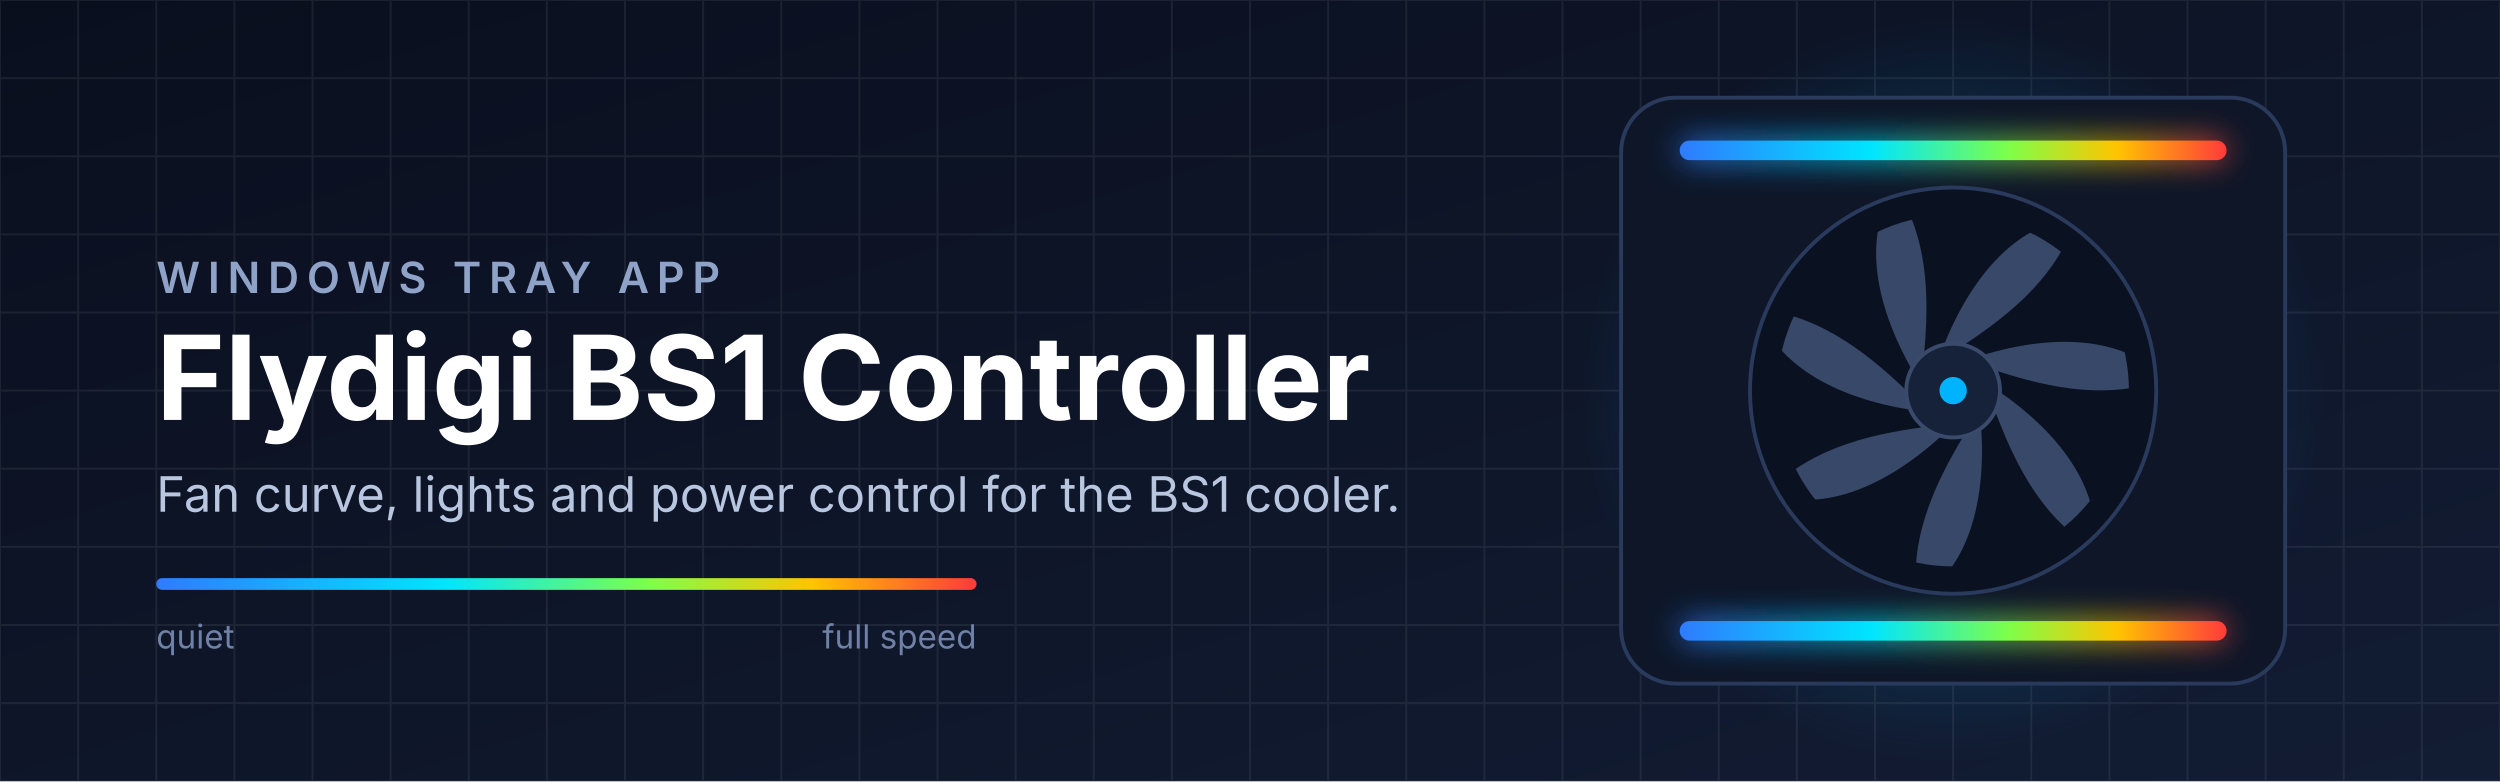
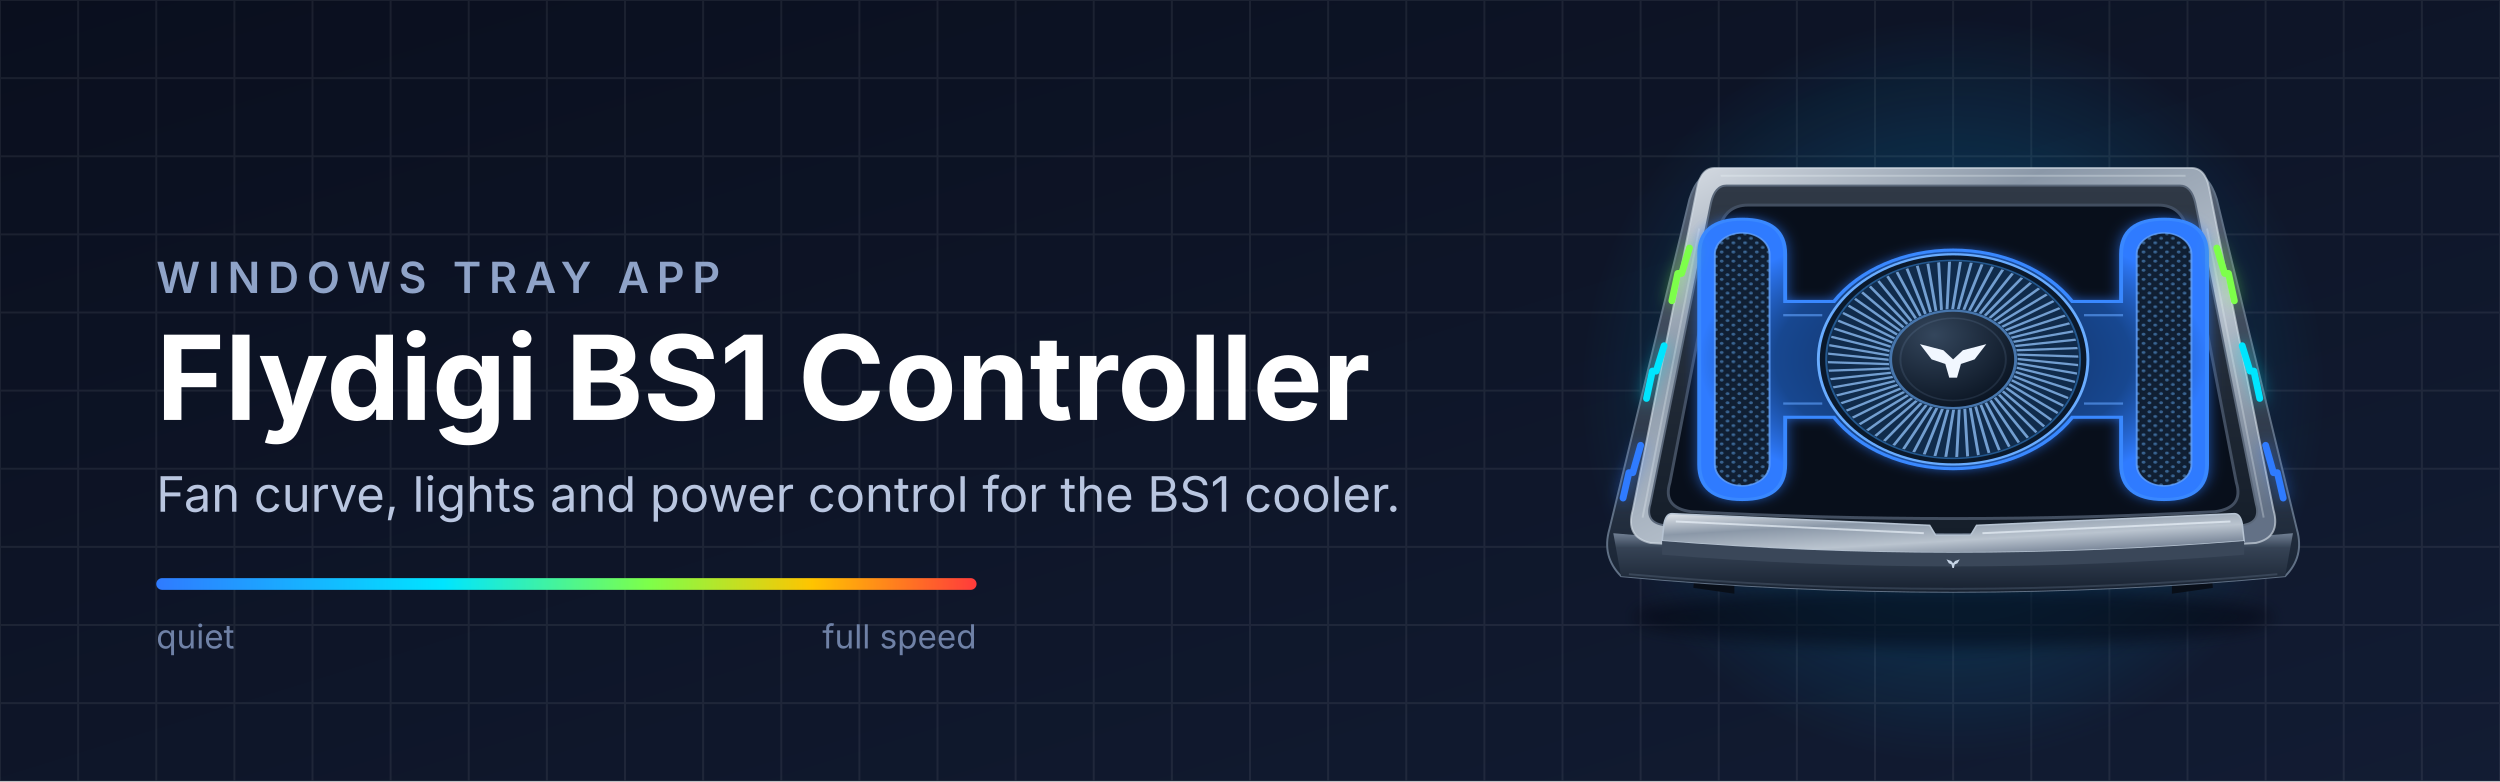
<svg xmlns="http://www.w3.org/2000/svg" width="1280" height="400" viewBox="0 0 1280 400">
  <defs>
    <linearGradient id="bg" x1="0" y1="0" x2="1" y2="1">
      <stop offset="0" stop-color="#0a0f1e" />
      <stop offset="1" stop-color="#121c33" />
    </linearGradient>
    <linearGradient id="temp" x1="0" y1="0" x2="1" y2="0">
      <stop offset="0" stop-color="#2f7bff" />
      <stop offset="0.35" stop-color="#00e5ff" />
      <stop offset="0.6" stop-color="#7dff4a" />
      <stop offset="0.8" stop-color="#ffc400" />
      <stop offset="1" stop-color="#ff3b3b" />
    </linearGradient>
    <radialGradient id="halo" cx="0.5" cy="0.5" r="0.5">
      <stop offset="0" stop-color="#00b3ff" stop-opacity="0.35" />
      <stop offset="1" stop-color="#00b3ff" stop-opacity="0" />
    </radialGradient>
    <linearGradient id="blade" x1="0" y1="0" x2="0" y2="-1">
      <stop offset="0" stop-color="#3a4a6b" />
      <stop offset="1" stop-color="#8fa3c8" />
    </linearGradient>
    <clipPath id="fanclip">
      <circle r="100" />
    </clipPath>
    <filter id="glow" x="-50%" y="-200%" width="200%" height="500%">
      <feGaussianBlur stdDeviation="8" />
    </filter>
+     <linearGradient id="bs1-aluminum" x1="0" y1="0" x2="0.85" y2="1">
+       <stop stop-color="#e0e5eb" />
+       <stop offset=".32" stop-color="#8b98a8" />
+       <stop offset=".65" stop-color="#bac4cf" />
+       <stop offset="1" stop-color="#637186" />
+     </linearGradient>
+     <linearGradient id="bs1-body" x1="0" y1="0" x2="0" y2="1">
+       <stop stop-color="#566274" />
+       <stop offset="1" stop-color="#182333" />
+     </linearGradient>
+     <linearGradient id="bs1-panel" x1="0" y1="0" x2="0" y2="1">
+       <stop stop-color="#303946" />
+       <stop offset="1" stop-color="#151e2a" />
+     </linearGradient>
+     <linearGradient id="bs1-front" x1="0" y1="0" x2="0" y2="1">
+       <stop stop-color="#718094" />
+       <stop offset=".25" stop-color="#364355" />
+       <stop offset="1" stop-color="#172130" />
+     </linearGradient>
+     <radialGradient id="bs1-blue">
+       <stop stop-color="#102b58" />
+       <stop offset=".7" stop-color="#174790" />
+       <stop offset="1" stop-color="#2f7bff" />
+     </radialGradient>
+     <radialGradient id="bs1-hub" cx=".35" cy=".25" r=".8">
+       <stop stop-color="#34465c" />
+       <stop offset="1" stop-color="#091321" />
+     </radialGradient>
+     <pattern id="bs1-mesh" width="6" height="6" patternUnits="userSpaceOnUse">
+       <rect width="6" height="6" fill="#101f33" />
+       <circle cx="1.5" cy="1.5" r="1" fill="#38618d" />
+       <circle cx="4.5" cy="4.5" r="1" fill="#38618d" />
+     </pattern>
+     <filter id="bs1-glow" x="-30%" y="-30%" width="160%" height="160%" color-interpolation-filters="sRGB">
+       <feGaussianBlur stdDeviation="4" />
+     </filter>
+     <clipPath id="bs1-bounds">
+       <rect x="-190" y="-150" width="380" height="300" />
+     </clipPath>
+     <path id="bs1-intake" d="M-108-92 Q-130-92-130-69 V69 Q-130 92-108 92 Q-86 92-86 69 V38 H-61 A72 72 0 0 0 61 38 H86 V69 Q86 92 108 92 Q130 92 130 69 V-69 Q130-92 108-92 Q86-92 86-69 V-38 H61 A72 72 0 0 0-61-38 H-86 V-69 Q-86-92-108-92Z" />
+     <path id="bs1-slat" d="M-1-33 3-64 4.5-64 .5-33Z" />
+     <g id="bs1-slats">
+       <use href="#bs1-slat" />
+       <use href="#bs1-slat" transform="rotate(5)" />
+       <use href="#bs1-slat" transform="rotate(10)" />
+       <use href="#bs1-slat" transform="rotate(15)" />
+       <use href="#bs1-slat" transform="rotate(20)" />
+       <use href="#bs1-slat" transform="rotate(25)" />
+     </g>
+     <g id="bs1-leds" fill="none" stroke-width="3.5" stroke-linecap="round" stroke-linejoin="round">
+       <path d="M160 28 164 42 166 42 169 55" stroke="#2f7bff" />
+       <path d="M148-23 152-10 154-10 157 4" stroke="#00e5ff" />
+       <path d="M135-73 139-60 141-60 144-46" stroke="#7dff4a" />
+     </g>
+     <path id="bs1-mark" d="M-17-8-5-4 0 2 5-4 17-8 11 2 4 5 2 14 H-2 L-4 5-11 2Z" />
  </defs>
  <rect width="1280" height="400" fill="url(#bg)" />
  <g opacity="0.07" stroke="#ffffff">
    <line x1="0" y1="0" x2="0" y2="400" />
    <line x1="40" y1="0" x2="40" y2="400" />
    <line x1="80" y1="0" x2="80" y2="400" />
    <line x1="120" y1="0" x2="120" y2="400" />
    <line x1="160" y1="0" x2="160" y2="400" />
    <line x1="200" y1="0" x2="200" y2="400" />
    <line x1="240" y1="0" x2="240" y2="400" />
    <line x1="280" y1="0" x2="280" y2="400" />
    <line x1="320" y1="0" x2="320" y2="400" />
    <line x1="360" y1="0" x2="360" y2="400" />
    <line x1="400" y1="0" x2="400" y2="400" />
    <line x1="440" y1="0" x2="440" y2="400" />
    <line x1="480" y1="0" x2="480" y2="400" />
    <line x1="520" y1="0" x2="520" y2="400" />
    <line x1="560" y1="0" x2="560" y2="400" />
    <line x1="600" y1="0" x2="600" y2="400" />
    <line x1="640" y1="0" x2="640" y2="400" />
    <line x1="680" y1="0" x2="680" y2="400" />
    <line x1="720" y1="0" x2="720" y2="400" />
    <line x1="760" y1="0" x2="760" y2="400" />
    <line x1="800" y1="0" x2="800" y2="400" />
    <line x1="840" y1="0" x2="840" y2="400" />
    <line x1="880" y1="0" x2="880" y2="400" />
    <line x1="920" y1="0" x2="920" y2="400" />
    <line x1="960" y1="0" x2="960" y2="400" />
    <line x1="1000" y1="0" x2="1000" y2="400" />
    <line x1="1040" y1="0" x2="1040" y2="400" />
    <line x1="1080" y1="0" x2="1080" y2="400" />
    <line x1="1120" y1="0" x2="1120" y2="400" />
    <line x1="1160" y1="0" x2="1160" y2="400" />
    <line x1="1200" y1="0" x2="1200" y2="400" />
    <line x1="1240" y1="0" x2="1240" y2="400" />
    <line x1="1280" y1="0" x2="1280" y2="400" />
    <line x1="0" y1="0" x2="1280" y2="0" />
    <line x1="0" y1="40" x2="1280" y2="40" />
    <line x1="0" y1="80" x2="1280" y2="80" />
    <line x1="0" y1="120" x2="1280" y2="120" />
    <line x1="0" y1="160" x2="1280" y2="160" />
    <line x1="0" y1="200" x2="1280" y2="200" />
    <line x1="0" y1="240" x2="1280" y2="240" />
    <line x1="0" y1="280" x2="1280" y2="280" />
    <line x1="0" y1="320" x2="1280" y2="320" />
    <line x1="0" y1="360" x2="1280" y2="360" />
    <line x1="0" y1="400" x2="1280" y2="400" />
  </g>
  <g font-family="Segoe UI, Inter, Helvetica, Arial, sans-serif">
    <text x="80" y="150" fill="#8fa3c8" font-size="22" font-weight="600" letter-spacing="4">WINDOWS TRAY APP</text>
    <text x="80" y="215" fill="#ffffff" font-size="60" font-weight="700">Flydigi BS1 Controller</text>
    <text x="80" y="262" fill="#b9c6e0" font-size="25">Fan curve, lights and power control for the BS1 cooler.</text>
    <rect x="80" y="296" width="420" height="6" rx="3" fill="url(#temp)" />
    <text x="80" y="332" fill="#6f81a6" font-size="17">quiet</text>
    <text x="500" y="332" fill="#6f81a6" font-size="17" text-anchor="end">full speed</text>
  </g>
  <g transform="translate(1000 200)">
    <circle r="190" fill="url(#halo)" />
-     <rect x="-170" y="-150" width="340" height="300" rx="28" fill="#0e1628" stroke="#2a3a5c" stroke-width="2" />
-     <rect x="-140" y="-128" width="280" height="10" rx="5" fill="url(#temp)" filter="url(#glow)" opacity="0.9" />
-     <rect x="-140" y="-128" width="280" height="10" rx="5" fill="url(#temp)" />
-     <rect x="-140" y="118" width="280" height="10" rx="5" fill="url(#temp)" filter="url(#glow)" opacity="0.9" />
-     <rect x="-140" y="118" width="280" height="10" rx="5" fill="url(#temp)" />
-     <circle r="104" fill="#0a1120" stroke="#2a3a5c" stroke-width="2" />
-     <g opacity="0.95" clip-path="url(#fanclip)" transform="scale(0.9)">
-       <path d="M0,-22 C28,-40 58,-62 70,-98 C40,-96 12,-70 -6,-24 Z" transform="rotate(0.0)" fill="url(#blade)" />
-       <path d="M0,-22 C28,-40 58,-62 70,-98 C40,-96 12,-70 -6,-24 Z" transform="rotate(51.4)" fill="url(#blade)" />
-       <path d="M0,-22 C28,-40 58,-62 70,-98 C40,-96 12,-70 -6,-24 Z" transform="rotate(102.9)" fill="url(#blade)" />
-       <path d="M0,-22 C28,-40 58,-62 70,-98 C40,-96 12,-70 -6,-24 Z" transform="rotate(154.3)" fill="url(#blade)" />
-       <path d="M0,-22 C28,-40 58,-62 70,-98 C40,-96 12,-70 -6,-24 Z" transform="rotate(205.7)" fill="url(#blade)" />
-       <path d="M0,-22 C28,-40 58,-62 70,-98 C40,-96 12,-70 -6,-24 Z" transform="rotate(257.1)" fill="url(#blade)" />
-       <path d="M0,-22 C28,-40 58,-62 70,-98 C40,-96 12,-70 -6,-24 Z" transform="rotate(308.6)" fill="url(#blade)" />
+     <g id="cooler" clip-path="url(#bs1-bounds)">
+       <ellipse cx="0" cy="116" rx="164" ry="15" fill="#020713" opacity=".55" filter="url(#bs1-glow)" />
+       <path d="M-132 89-112 92-112 104-133 101Z M112 92 132 89 133 101 112 104Z" fill="#080e18" />
+       <path d="M-123-111 Q-131-111-135-98 L-176 71 Q-180 85-170 95 Q0 111 170 95 Q180 85 176 71 L135-98 Q131-111 123-111Z" fill="url(#bs1-body)" stroke="#607085" stroke-width="1" />
+       <path d="M-174 73 Q0 89 174 73 L170 95 Q0 111-170 95Z" fill="url(#bs1-front)" />
+       <path d="M-122-114 Q-129-114-131-104 L-164 61 Q-168 75-155 78 Q0 88 155 78 Q168 75 164 61 L131-104 Q129-114 122-114Z" fill="url(#bs1-aluminum)" stroke="#d4dde7" stroke-opacity=".65" />
+       <path d="M-116-105 H116 Q122-105 124-96 L155 58 Q158 68 147 69 Q0 78-147 69 Q-158 68-155 58 L-124-96 Q-122-105-116-105Z" fill="url(#bs1-panel)" stroke="#5b687a" />
+       <path d="M-105-95 H105 Q117-95 120-82 L145 47 Q149 60 134 62 Q0 69-134 62 Q-149 60-145 47 L-120-82 Q-117-95-105-95Z" fill="#080f1b" stroke="#424e60" stroke-width="1.5" />
+       <path d="M-119-110 H119 M-159 65-130-83 M159 65 130-83" fill="none" stroke="#f1f6fb" stroke-opacity=".28" />
+       <g transform="translate(0 -16) scale(1 .78)">
+         <use href="#bs1-intake" fill="#2f7bff" opacity=".8" filter="url(#bs1-glow)" />
+         <use href="#bs1-intake" fill="url(#bs1-blue)" stroke="#3988ff" stroke-width="2" />
+         <rect x="-122" y="-83" width="28" height="166" rx="14" fill="url(#bs1-mesh)" stroke="#63a3ff" stroke-opacity=".8" />
+         <rect x="94" y="-83" width="28" height="166" rx="14" fill="url(#bs1-mesh)" stroke="#63a3ff" stroke-opacity=".8" />
+         <path d="M-87-29 H-67 M67-29 H87 M-87 29 H-67 M67 29 H87" stroke="#61a3ff" stroke-opacity=".6" stroke-width="1.5" />
+         <circle r="69" fill="#0a192c" stroke="#69acff" stroke-width="1.5" />
+         <circle r="65" fill="#102b4b" stroke="#23588f" />
+         <g fill="#729ed0">
+           <use href="#bs1-slats" />
+           <use href="#bs1-slats" transform="rotate(30)" />
+           <use href="#bs1-slats" transform="rotate(60)" />
+           <use href="#bs1-slats" transform="rotate(90)" />
+           <use href="#bs1-slats" transform="rotate(120)" />
+           <use href="#bs1-slats" transform="rotate(150)" />
+           <use href="#bs1-slats" transform="rotate(180)" />
+           <use href="#bs1-slats" transform="rotate(210)" />
+           <use href="#bs1-slats" transform="rotate(240)" />
+           <use href="#bs1-slats" transform="rotate(270)" />
+           <use href="#bs1-slats" transform="rotate(300)" />
+           <use href="#bs1-slats" transform="rotate(330)" />
+         </g>
+         <circle r="32" fill="url(#bs1-hub)" stroke="#4776ad" stroke-width="1.5" />
+         <circle r="27" fill="none" stroke="#9ec4ec" stroke-opacity=".12" />
+         <use href="#bs1-mark" fill="#f1f7ff" transform="translate(0 -2)" />
+       </g>
+       <g opacity=".65" filter="url(#bs1-glow)">
+         <use href="#bs1-leds" />
+         <use href="#bs1-leds" transform="scale(-1 1)" />
+       </g>
+       <use href="#bs1-leds" />
+       <use href="#bs1-leds" transform="scale(-1 1)" />
+       <path d="M-144 63 Q-147 63-148 68 L-149 77 Q0 89 149 77 L148 68 Q147 63 144 63 L12 69 9 74 H-9 L-12 69Z" fill="url(#bs1-aluminum)" stroke="#b6c3d2" stroke-width=".8" />
+       <path d="M-149 77 Q0 89 149 77 V84 Q0 96-149 84Z" fill="#3a4759" />
+       <path d="M-142 67-15 73 M15 73 142 67" fill="none" stroke="#edf4fc" stroke-opacity=".65" />
+       <use href="#bs1-mark" transform="translate(0 88) scale(.2)" fill="#c6d4e5" />
+       <path d="M-166 94 Q0 109 166 94" fill="none" stroke="#91a6be" stroke-opacity=".2" />
    </g>
-     <circle r="24" fill="#16213a" stroke="#3a4a6b" stroke-width="2" />
-     <circle r="7" fill="#00b3ff" />
  </g>
</svg>
